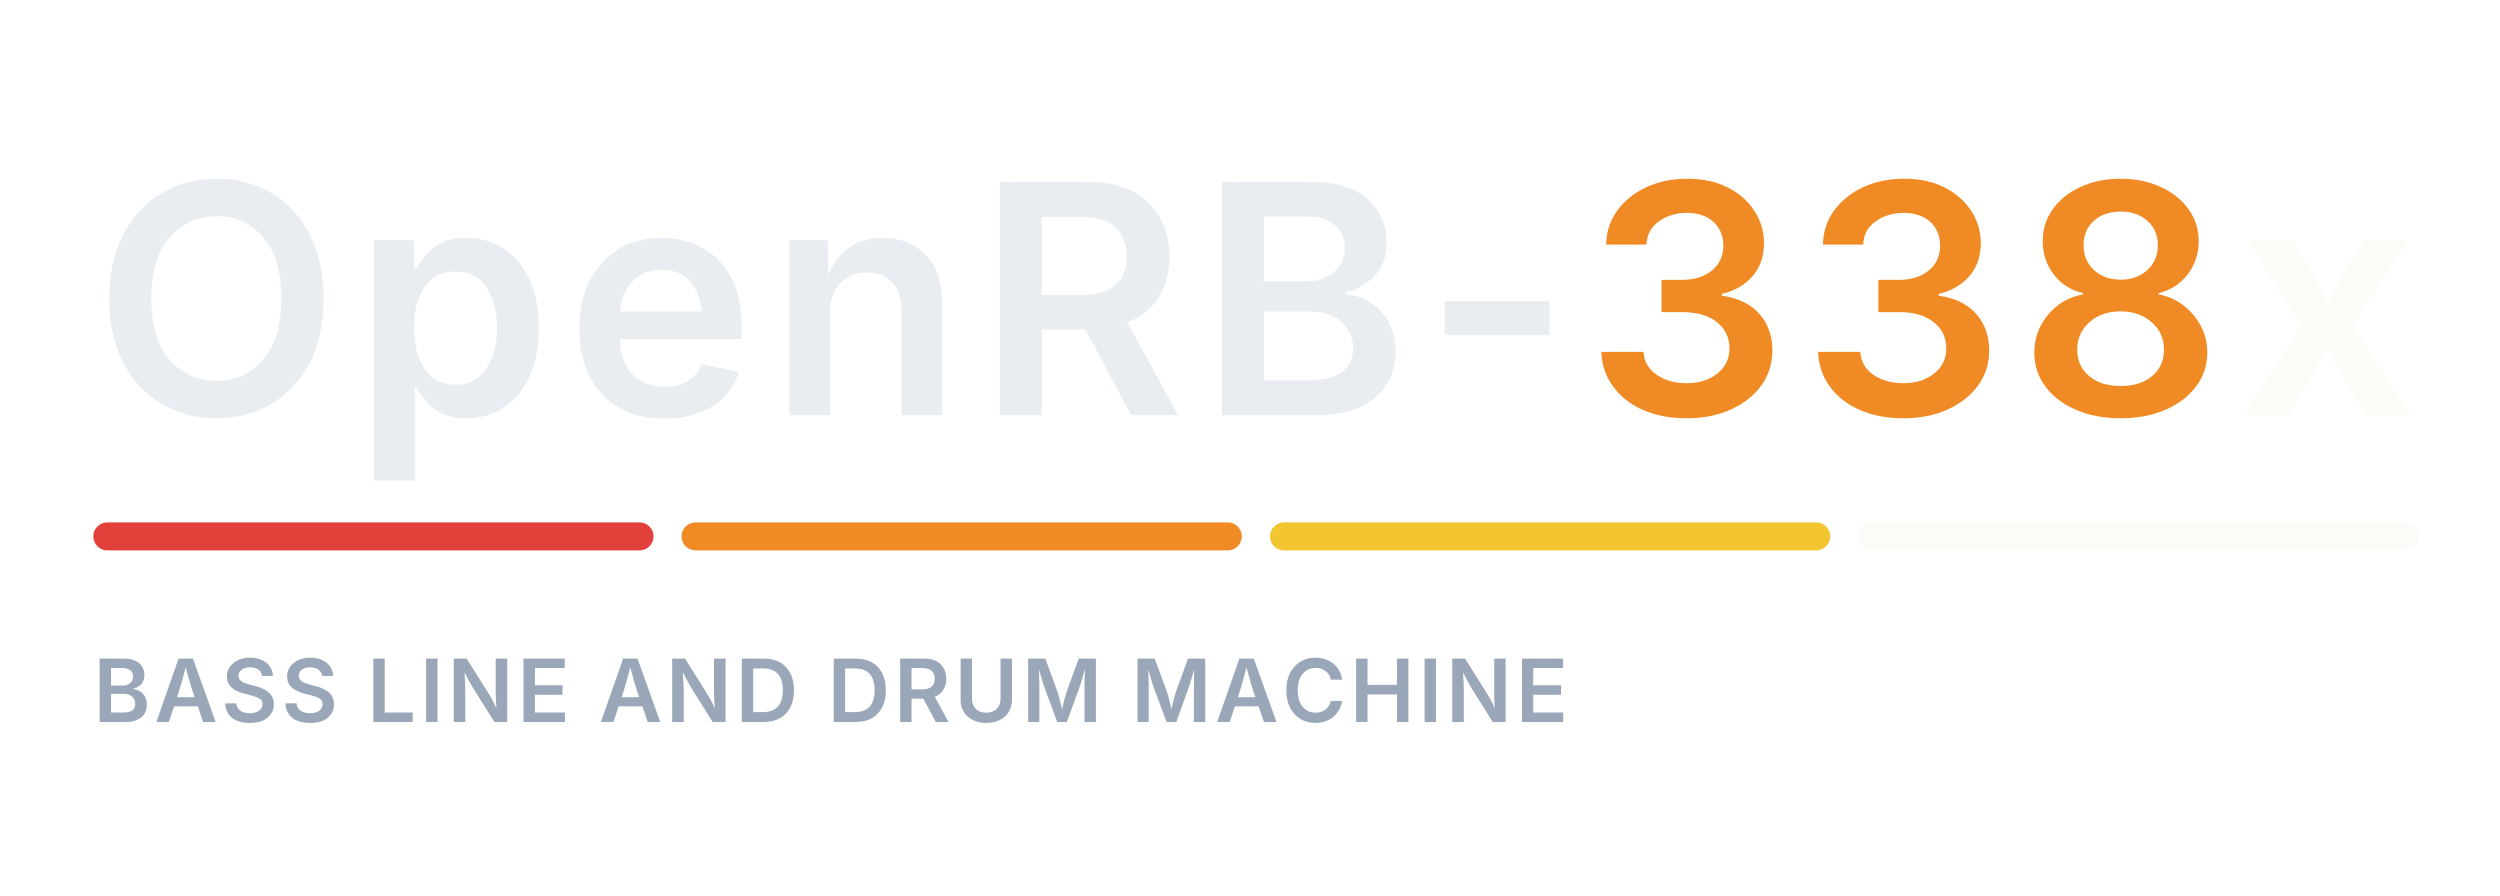
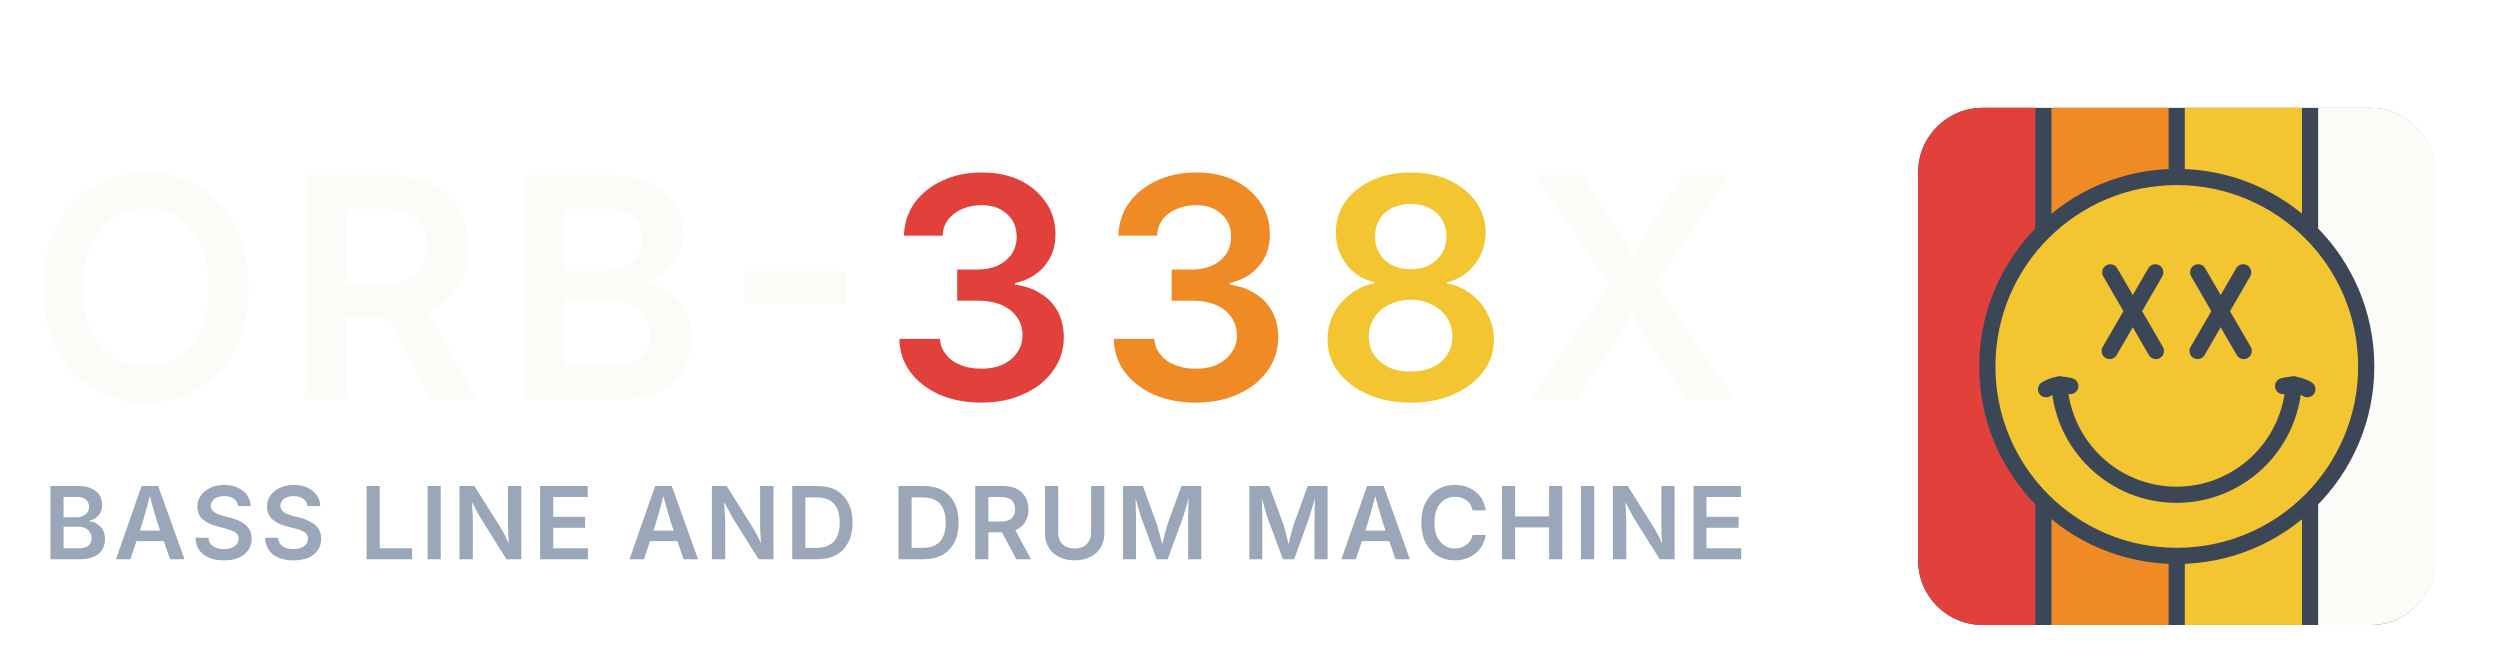
- <svg xmlns="http://www.w3.org/2000/svg" width="134" height="48" viewBox="0 0 134 48">
-   <path d="M11.61 22.42Q9.97 22.42 8.67 21.65Q7.37 20.89 6.62 19.46Q5.86 18.02 5.86 16.01Q5.86 13.99 6.62 12.55Q7.37 11.11 8.67 10.35Q9.97 9.58 11.61 9.58Q13.25 9.58 14.54 10.35Q15.84 11.11 16.59 12.55Q17.34 13.99 17.34 16.01Q17.34 18.03 16.59 19.46Q15.84 20.89 14.54 21.65Q13.25 22.42 11.61 22.42ZM11.61 20.41Q13.14 20.41 14.11 19.28Q15.08 18.15 15.08 16.01Q15.08 13.86 14.11 12.72Q13.14 11.59 11.61 11.59Q10.08 11.59 9.09 12.72Q8.11 13.86 8.11 16.01Q8.11 18.14 9.09 19.28Q10.08 20.41 11.61 20.41ZM20.05 25.76L20.05 12.87L22.18 12.87L22.18 14.42L22.32 14.42Q22.48 14.1 22.79 13.71Q23.1 13.32 23.64 13.03Q24.18 12.75 25.01 12.75Q26.09 12.75 26.97 13.31Q27.84 13.86 28.36 14.94Q28.88 16.02 28.88 17.58Q28.88 19.12 28.37 20.2Q27.86 21.29 26.99 21.85Q26.12 22.42 25 22.42Q24.19 22.42 23.66 22.15Q23.13 21.87 22.81 21.49Q22.49 21.1 22.32 20.77L22.23 20.77L22.23 25.76L20.05 25.76ZM24.41 20.62Q25.5 20.62 26.07 19.75Q26.64 18.89 26.64 17.57Q26.64 16.26 26.08 15.4Q25.52 14.55 24.41 14.55Q23.33 14.55 22.76 15.38Q22.19 16.2 22.19 17.57Q22.19 18.94 22.77 19.78Q23.35 20.62 24.41 20.62ZM35.6 22.44Q34.18 22.44 33.17 21.85Q32.15 21.25 31.6 20.17Q31.05 19.09 31.05 17.62Q31.05 16.18 31.59 15.08Q32.13 13.99 33.12 13.37Q34.12 12.75 35.46 12.75Q36.6 12.75 37.58 13.25Q38.56 13.75 39.15 14.8Q39.75 15.84 39.75 17.48L39.75 18.17L33.22 18.17Q33.26 19.42 33.92 20.08Q34.58 20.73 35.63 20.73Q36.35 20.73 36.87 20.42Q37.38 20.11 37.6 19.52L39.6 19.93Q39.27 21.06 38.22 21.75Q37.16 22.44 35.6 22.44ZM33.23 16.69L37.62 16.69Q37.52 15.68 36.98 15.07Q36.44 14.46 35.47 14.46Q34.47 14.46 33.89 15.11Q33.3 15.75 33.23 16.69ZM44.49 16.76L44.49 22.25L42.31 22.25L42.31 12.87L44.37 12.87L44.39 14.74Q45.23 12.75 47.3 12.75Q48.75 12.75 49.62 13.68Q50.5 14.6 50.5 16.29L50.5 22.25L48.32 22.25L48.32 16.62Q48.32 15.68 47.83 15.14Q47.35 14.61 46.49 14.61Q45.62 14.61 45.05 15.17Q44.49 15.73 44.49 16.76ZM53.6 22.25L53.6 9.75L58.28 9.75Q60.43 9.75 61.56 10.86Q62.68 11.96 62.68 13.75Q62.68 15.02 62.11 15.93Q61.54 16.85 60.43 17.28L63.14 22.25L60.63 22.25L58.18 17.66L55.84 17.66L55.84 22.25L53.6 22.25ZM55.84 15.81L57.95 15.81Q59.22 15.81 59.8 15.27Q60.39 14.74 60.39 13.75Q60.39 12.74 59.8 12.19Q59.22 11.63 57.93 11.63L55.84 11.63L55.84 15.81ZM65.5 22.25L65.5 9.75L70.28 9.75Q71.63 9.75 72.53 10.17Q73.42 10.6 73.87 11.33Q74.32 12.07 74.32 13Q74.32 14.14 73.68 14.79Q73.05 15.45 72.14 15.66L72.14 15.78Q72.8 15.82 73.41 16.18Q74.02 16.55 74.41 17.22Q74.8 17.9 74.8 18.84Q74.8 19.82 74.33 20.59Q73.86 21.36 72.92 21.81Q71.98 22.25 70.54 22.25L65.5 22.25ZM67.74 20.38L70.19 20.38Q71.43 20.38 71.98 19.9Q72.53 19.42 72.53 18.68Q72.53 17.84 71.92 17.27Q71.31 16.7 70.27 16.7L67.74 16.7L67.74 20.38ZM67.74 15.08L70 15.08Q70.89 15.08 71.48 14.59Q72.08 14.11 72.08 13.28Q72.08 12.55 71.57 12.08Q71.05 11.61 70.05 11.61L67.74 11.61L67.74 15.08ZM83.06 16.14L83.06 17.95L77.44 17.95L77.44 16.14L83.06 16.14Z" fill="#e9edf2" />
-   <path d="M90.4 22.42Q89.08 22.42 88.06 21.97Q87.04 21.52 86.46 20.71Q85.87 19.91 85.83 18.86L88.09 18.86Q88.14 19.63 88.8 20.09Q89.45 20.54 90.4 20.54Q91.4 20.54 92.05 20.02Q92.7 19.5 92.7 18.67Q92.7 17.81 92.03 17.27Q91.36 16.73 90.17 16.73L89.06 16.73L89.06 15L90.17 15Q91.14 15 91.76 14.5Q92.37 13.99 92.37 13.17Q92.37 12.38 91.84 11.89Q91.3 11.41 90.42 11.41Q89.56 11.41 88.92 11.86Q88.28 12.32 88.25 13.11L86.09 13.11Q86.11 12.07 86.69 11.28Q87.28 10.48 88.25 10.03Q89.23 9.58 90.44 9.58Q91.69 9.58 92.61 10.05Q93.54 10.52 94.04 11.31Q94.55 12.09 94.55 13.04Q94.55 14.1 93.93 14.81Q93.31 15.52 92.29 15.75L92.29 15.85Q93.6 16.03 94.3 16.82Q95 17.61 95 18.79Q95 19.83 94.41 20.66Q93.81 21.48 92.77 21.95Q91.73 22.42 90.4 22.42ZM102.02 22.42Q100.7 22.42 99.68 21.97Q98.66 21.52 98.07 20.71Q97.49 19.91 97.45 18.86L99.71 18.86Q99.76 19.63 100.41 20.09Q101.07 20.54 102.02 20.54Q103.02 20.54 103.67 20.02Q104.32 19.5 104.32 18.67Q104.32 17.81 103.65 17.27Q102.98 16.73 101.79 16.73L100.68 16.73L100.68 15L101.79 15Q102.76 15 103.38 14.5Q103.99 13.99 103.99 13.17Q103.99 12.38 103.46 11.89Q102.92 11.41 102.04 11.41Q101.18 11.41 100.54 11.86Q99.89 12.32 99.87 13.11L97.71 13.11Q97.73 12.07 98.31 11.28Q98.9 10.48 99.87 10.03Q100.85 9.58 102.06 9.58Q103.31 9.58 104.23 10.05Q105.15 10.52 105.66 11.31Q106.17 12.09 106.17 13.04Q106.17 14.1 105.55 14.81Q104.93 15.52 103.91 15.75L103.91 15.85Q105.22 16.03 105.92 16.82Q106.62 17.61 106.62 18.79Q106.62 19.83 106.03 20.66Q105.43 21.48 104.39 21.95Q103.35 22.42 102.02 22.42ZM113.67 22.42Q112.31 22.42 111.26 21.96Q110.22 21.51 109.63 20.71Q109.04 19.92 109.04 18.9Q109.04 18.12 109.38 17.46Q109.73 16.8 110.32 16.35Q110.91 15.91 111.65 15.78L111.65 15.71Q110.68 15.49 110.09 14.72Q109.49 13.94 109.49 12.93Q109.49 11.96 110.03 11.21Q110.57 10.45 111.52 10.02Q112.46 9.58 113.67 9.58Q114.87 9.58 115.81 10.02Q116.76 10.45 117.3 11.21Q117.85 11.96 117.85 12.93Q117.85 13.94 117.25 14.72Q116.65 15.49 115.7 15.71L115.7 15.78Q116.42 15.91 117.01 16.35Q117.6 16.8 117.96 17.46Q118.31 18.12 118.31 18.9Q118.31 19.92 117.71 20.71Q117.12 21.51 116.07 21.96Q115.02 22.42 113.67 22.42ZM113.67 20.69Q114.73 20.69 115.36 20.15Q115.99 19.62 115.99 18.74Q115.99 17.85 115.33 17.27Q114.67 16.69 113.67 16.69Q112.65 16.69 111.99 17.27Q111.34 17.85 111.34 18.74Q111.34 19.62 111.97 20.15Q112.6 20.69 113.67 20.69ZM113.67 14.99Q114.53 14.99 115.09 14.48Q115.66 13.97 115.66 13.15Q115.66 12.33 115.1 11.84Q114.55 11.34 113.67 11.34Q112.78 11.34 112.23 11.84Q111.68 12.33 111.68 13.15Q111.68 13.96 112.24 14.48Q112.8 14.99 113.67 14.99Z" fill="#f08a24" />
-   <rect x="5" y="28" width="30.03" height="1.5" rx="0.75" fill="#e2413b" />
-   <rect x="36.53" y="28" width="30.03" height="1.5" rx="0.75" fill="#f08a24" />
-   <rect x="68.07" y="28" width="30.03" height="1.5" rx="0.75" fill="#f2c531" />
-   <rect x="99.6" y="28" width="30.03" height="1.5" rx="0.75" fill="#fbfbf8" />
-   <path d="M120.28 22.25L123.38 17.43L120.46 12.87L122.86 12.87L123.82 14.46Q124.1 14.94 124.33 15.4Q124.56 15.86 124.78 16.29Q124.99 15.86 125.22 15.4Q125.45 14.93 125.73 14.46L126.72 12.87L129.07 12.87L126.1 17.48L129.21 22.25L126.83 22.25L125.67 20.37Q125.4 19.91 125.17 19.46Q124.93 19.01 124.72 18.58Q124.51 19.01 124.29 19.46Q124.07 19.91 123.79 20.37L122.64 22.25L120.28 22.25Z" fill="#fbfbf8" />
-   <path d="M5.34 38.7L5.34 35.3L6.64 35.3Q7.01 35.3 7.25 35.42Q7.5 35.53 7.62 35.73Q7.74 35.93 7.74 36.18Q7.74 36.49 7.57 36.67Q7.4 36.85 7.15 36.91L7.15 36.94Q7.33 36.95 7.49 37.05Q7.66 37.15 7.77 37.33Q7.87 37.52 7.87 37.77Q7.87 38.04 7.75 38.25Q7.62 38.46 7.36 38.58Q7.1 38.7 6.71 38.7L5.34 38.7ZM5.95 38.19L6.62 38.19Q6.96 38.19 7.11 38.06Q7.25 37.93 7.25 37.73Q7.25 37.5 7.09 37.34Q6.92 37.19 6.64 37.19L5.95 37.19L5.95 38.19ZM5.95 36.75L6.57 36.75Q6.81 36.75 6.97 36.62Q7.13 36.49 7.13 36.26Q7.13 36.06 6.99 35.93Q6.85 35.81 6.58 35.81L5.95 35.81L5.95 36.75ZM8.38 38.7L9.57 35.3L10.34 35.3L11.56 38.7L10.89 38.7L10.6 37.86L9.33 37.86L9.05 38.7L8.38 38.7ZM9.49 37.37L10.43 37.37L10.28 36.93Q10.21 36.7 10.13 36.41Q10.05 36.13 9.95 35.77Q9.86 36.13 9.78 36.42Q9.7 36.71 9.63 36.93L9.49 37.37ZM13.39 38.75Q12.8 38.75 12.44 38.48Q12.09 38.2 12.07 37.7L12.67 37.7Q12.69 37.97 12.89 38.1Q13.1 38.23 13.39 38.23Q13.69 38.23 13.88 38.1Q14.07 37.96 14.07 37.74Q14.07 37.54 13.9 37.44Q13.73 37.34 13.45 37.27L13.07 37.17Q12.64 37.06 12.4 36.84Q12.16 36.62 12.16 36.26Q12.16 35.95 12.33 35.73Q12.49 35.51 12.77 35.38Q13.05 35.25 13.41 35.25Q13.77 35.25 14.04 35.38Q14.31 35.51 14.47 35.73Q14.62 35.95 14.63 36.23L14.04 36.23Q14.02 36.01 13.85 35.89Q13.67 35.77 13.4 35.77Q13.11 35.77 12.95 35.9Q12.78 36.03 12.78 36.22Q12.78 36.36 12.87 36.45Q12.96 36.54 13.09 36.6Q13.22 36.65 13.36 36.69L13.68 36.77Q13.93 36.83 14.16 36.95Q14.39 37.06 14.53 37.26Q14.68 37.45 14.68 37.75Q14.68 38.05 14.52 38.27Q14.37 38.5 14.08 38.63Q13.8 38.75 13.39 38.75ZM16.62 38.75Q16.02 38.75 15.67 38.48Q15.32 38.2 15.3 37.7L15.9 37.7Q15.92 37.97 16.12 38.1Q16.32 38.23 16.61 38.23Q16.91 38.23 17.1 38.1Q17.29 37.96 17.29 37.74Q17.29 37.54 17.13 37.44Q16.96 37.34 16.68 37.27L16.29 37.17Q15.87 37.06 15.63 36.84Q15.39 36.62 15.39 36.26Q15.39 35.95 15.55 35.73Q15.72 35.51 16 35.38Q16.28 35.25 16.63 35.25Q17 35.25 17.27 35.38Q17.54 35.51 17.7 35.73Q17.85 35.95 17.86 36.23L17.27 36.23Q17.24 36.01 17.07 35.89Q16.9 35.77 16.62 35.77Q16.34 35.77 16.17 35.9Q16.01 36.03 16.01 36.22Q16.01 36.36 16.1 36.45Q16.18 36.54 16.32 36.6Q16.45 36.65 16.59 36.69L16.9 36.77Q17.16 36.83 17.38 36.95Q17.61 37.06 17.76 37.26Q17.9 37.45 17.9 37.75Q17.9 38.05 17.75 38.27Q17.6 38.5 17.31 38.63Q17.02 38.75 16.62 38.75ZM20.01 38.7L20.01 35.3L20.62 35.3L20.62 38.19L22.12 38.19L22.12 38.7L20.01 38.7ZM23.45 35.3L23.45 38.7L22.84 38.7L22.84 35.3L23.45 35.3ZM24.32 38.7L24.32 35.3L25.01 35.3L26.19 37.17Q26.28 37.32 26.39 37.51Q26.49 37.71 26.61 37.97Q26.59 37.72 26.58 37.48Q26.57 37.24 26.57 37.08L26.57 35.3L27.19 35.3L27.19 38.7L26.5 38.7L25.44 37.01Q25.35 36.87 25.27 36.73Q25.19 36.59 25.1 36.43Q25.02 36.27 24.9 36.04Q24.92 36.36 24.93 36.61Q24.94 36.87 24.94 37.01L24.94 38.7L24.32 38.7ZM28.06 38.7L28.06 35.3L30.27 35.3L30.27 35.81L28.67 35.81L28.67 36.73L30.15 36.73L30.15 37.24L28.67 37.24L28.67 38.19L30.28 38.19L30.28 38.7L28.06 38.7ZM32.21 38.7L33.4 35.3L34.17 35.3L35.39 38.7L34.72 38.7L34.43 37.86L33.16 37.86L32.88 38.7L32.21 38.7ZM33.32 37.37L34.26 37.37L34.11 36.93Q34.04 36.7 33.96 36.41Q33.88 36.13 33.78 35.77Q33.69 36.13 33.61 36.42Q33.53 36.71 33.46 36.93L33.32 37.37ZM36.03 38.7L36.03 35.3L36.72 35.3L37.89 37.17Q37.98 37.32 38.09 37.51Q38.2 37.71 38.31 37.97Q38.29 37.72 38.28 37.48Q38.27 37.24 38.27 37.08L38.27 35.3L38.89 35.3L38.89 38.7L38.2 38.7L37.14 37.01Q37.05 36.87 36.97 36.73Q36.89 36.59 36.81 36.43Q36.72 36.27 36.6 36.04Q36.62 36.36 36.63 36.61Q36.65 36.87 36.65 37.01L36.65 38.7L36.03 38.7ZM40.91 38.7L39.76 38.7L39.76 35.3L40.94 35.3Q41.44 35.3 41.81 35.5Q42.17 35.71 42.36 36.09Q42.56 36.47 42.56 37Q42.56 37.53 42.36 37.91Q42.17 38.29 41.8 38.5Q41.43 38.7 40.91 38.7ZM40.37 38.17L40.88 38.17Q41.96 38.17 41.96 37Q41.96 35.83 40.9 35.83L40.37 35.83L40.37 38.17ZM45.84 38.7L44.69 38.7L44.69 35.3L45.86 35.3Q46.37 35.3 46.73 35.5Q47.1 35.71 47.29 36.09Q47.48 36.47 47.48 37Q47.48 37.53 47.29 37.91Q47.09 38.29 46.73 38.5Q46.36 38.7 45.84 38.7ZM45.3 38.17L45.81 38.17Q46.88 38.17 46.88 37Q46.88 35.83 45.82 35.83L45.3 35.83L45.3 38.17ZM48.25 38.7L48.25 35.3L49.52 35.3Q50.11 35.3 50.41 35.6Q50.72 35.9 50.72 36.39Q50.72 36.73 50.56 36.98Q50.41 37.23 50.11 37.35L50.84 38.7L50.16 38.7L49.49 37.45L48.86 37.45L48.86 38.7L48.25 38.7ZM48.86 36.95L49.43 36.95Q49.78 36.95 49.94 36.8Q50.1 36.66 50.1 36.39Q50.1 36.11 49.94 35.96Q49.78 35.81 49.43 35.81L48.86 35.81L48.86 36.95ZM52.86 38.75Q52.45 38.75 52.14 38.59Q51.83 38.44 51.66 38.16Q51.49 37.88 51.49 37.52L51.49 35.3L52.1 35.3L52.1 37.47Q52.1 37.79 52.3 38Q52.51 38.2 52.86 38.2Q53.22 38.2 53.42 38Q53.63 37.79 53.63 37.47L53.63 35.3L54.24 35.3L54.24 37.52Q54.24 37.88 54.07 38.16Q53.9 38.44 53.59 38.59Q53.28 38.75 52.86 38.75ZM55.11 38.7L55.11 35.3L56.03 35.3L56.67 37.05Q56.71 37.16 56.75 37.32Q56.8 37.48 56.84 37.66Q56.89 37.84 56.93 38.01Q56.97 37.85 57.01 37.66Q57.06 37.48 57.1 37.32Q57.15 37.16 57.18 37.05L57.82 35.3L58.74 35.3L58.74 38.7L58.13 38.7L58.13 36.98Q58.13 36.86 58.13 36.67Q58.14 36.48 58.14 36.27Q58.15 36.06 58.15 35.85Q58.09 36.07 58.03 36.29Q57.97 36.5 57.91 36.69Q57.85 36.87 57.81 36.98L57.18 38.7L56.67 38.7L56.03 36.98Q55.99 36.87 55.93 36.7Q55.88 36.52 55.81 36.3Q55.75 36.09 55.69 35.87Q55.69 36.06 55.7 36.27Q55.7 36.48 55.71 36.67Q55.71 36.85 55.71 36.98L55.71 38.7L55.11 38.7ZM60.97 38.7L60.97 35.3L61.89 35.3L62.54 37.05Q62.57 37.16 62.62 37.32Q62.66 37.48 62.71 37.66Q62.75 37.84 62.79 38.01Q62.83 37.85 62.87 37.66Q62.92 37.48 62.96 37.32Q63.01 37.16 63.04 37.05L63.68 35.3L64.6 35.3L64.6 38.7L63.99 38.7L63.99 36.98Q63.99 36.86 64 36.67Q64 36.48 64 36.27Q64.01 36.06 64.01 35.85Q63.96 36.07 63.89 36.29Q63.83 36.5 63.77 36.69Q63.71 36.87 63.67 36.98L63.05 38.7L62.53 38.7L61.89 36.98Q61.85 36.87 61.79 36.7Q61.74 36.52 61.67 36.3Q61.61 36.09 61.55 35.87Q61.55 36.06 61.56 36.27Q61.56 36.48 61.57 36.67Q61.57 36.85 61.57 36.98L61.57 38.7L60.97 38.7ZM65.24 38.7L66.43 35.3L67.2 35.3L68.42 38.7L67.75 38.7L67.46 37.86L66.19 37.86L65.91 38.7L65.24 38.7ZM66.35 37.37L67.29 37.37L67.14 36.93Q67.07 36.7 66.99 36.41Q66.91 36.13 66.81 35.77Q66.72 36.13 66.64 36.42Q66.56 36.71 66.49 36.93L66.35 37.37ZM70.51 38.75Q70.06 38.75 69.71 38.54Q69.36 38.33 69.15 37.94Q68.95 37.55 68.95 37Q68.95 36.45 69.15 36.06Q69.36 35.67 69.71 35.46Q70.06 35.25 70.51 35.25Q70.88 35.25 71.18 35.39Q71.49 35.53 71.69 35.8Q71.88 36.06 71.94 36.43L71.33 36.43Q71.27 36.13 71.05 35.97Q70.82 35.8 70.52 35.8Q70.1 35.8 69.83 36.11Q69.56 36.42 69.56 37Q69.56 37.59 69.83 37.89Q70.1 38.2 70.51 38.2Q70.82 38.2 71.04 38.03Q71.27 37.87 71.33 37.57L71.94 37.57Q71.89 37.89 71.71 38.16Q71.52 38.43 71.21 38.59Q70.91 38.75 70.51 38.75ZM72.69 38.7L72.69 35.3L73.3 35.3L73.3 36.71L74.88 36.71L74.88 35.3L75.49 35.3L75.49 38.7L74.88 38.7L74.88 37.22L73.3 37.22L73.3 38.7L72.69 38.7ZM76.97 35.3L76.97 38.7L76.36 38.7L76.36 35.3L76.97 35.3ZM77.84 38.7L77.84 35.3L78.53 35.3L79.7 37.17Q79.8 37.32 79.9 37.51Q80.01 37.71 80.12 37.97Q80.1 37.72 80.09 37.48Q80.09 37.24 80.09 37.08L80.09 35.3L80.7 35.3L80.7 38.7L80.01 38.7L78.95 37.01Q78.86 36.87 78.78 36.73Q78.7 36.59 78.62 36.43Q78.53 36.27 78.42 36.04Q78.43 36.36 78.45 36.61Q78.46 36.87 78.46 37.01L78.46 38.7L77.84 38.7ZM81.58 38.7L81.58 35.3L83.78 35.3L83.78 35.81L82.18 35.81L82.18 36.73L83.67 36.73L83.67 37.24L82.18 37.24L82.18 38.19L83.79 38.19L83.79 38.7L81.58 38.7Z" fill="#9aa7b8" />
+ <svg xmlns="http://www.w3.org/2000/svg" width="116" height="31" viewBox="0 0 116 31">
+   <g transform="translate(-466 -8)">
+     <path d="M0.385 0.01C0.321 0.01 0.264 -0.005 0.214 -0.035C0.163 -0.064 0.123 -0.107 0.094 -0.163C0.065 -0.218 0.05 -0.285 0.05 -0.363C0.05 -0.442 0.065 -0.509 0.094 -0.565C0.123 -0.621 0.163 -0.663 0.214 -0.693C0.264 -0.722 0.321 -0.737 0.385 -0.737C0.448 -0.737 0.505 -0.722 0.555 -0.693C0.606 -0.663 0.645 -0.621 0.674 -0.565C0.704 -0.509 0.718 -0.442 0.718 -0.363C0.718 -0.285 0.704 -0.218 0.674 -0.162C0.645 -0.107 0.606 -0.064 0.555 -0.035C0.505 -0.005 0.448 0.01 0.385 0.01ZM0.385 -0.107C0.424 -0.107 0.459 -0.117 0.49 -0.137C0.52 -0.156 0.544 -0.185 0.561 -0.223C0.578 -0.261 0.587 -0.308 0.587 -0.363C0.587 -0.419 0.578 -0.466 0.561 -0.504C0.544 -0.542 0.52 -0.571 0.49 -0.591C0.459 -0.611 0.424 -0.62 0.385 -0.62C0.345 -0.62 0.31 -0.611 0.279 -0.591C0.249 -0.571 0.225 -0.542 0.207 -0.504C0.19 -0.466 0.181 -0.419 0.181 -0.363C0.181 -0.308 0.19 -0.261 0.207 -0.223C0.225 -0.185 0.249 -0.156 0.279 -0.137C0.31 -0.117 0.345 -0.107 0.385 -0.107Z" transform="matrix(14.2928 0 0 14.2928 467.2795 26.5381)" fill="#fbfbf8" />
+     <path d="M0.073 0L0.073 -0.728L0.345 -0.728C0.401 -0.728 0.448 -0.718 0.486 -0.698C0.524 -0.679 0.553 -0.652 0.572 -0.617C0.592 -0.582 0.601 -0.541 0.601 -0.495C0.601 -0.448 0.592 -0.408 0.572 -0.374C0.552 -0.34 0.523 -0.313 0.485 -0.295C0.447 -0.276 0.399 -0.267 0.343 -0.267L0.149 -0.267L0.149 -0.375L0.326 -0.375C0.359 -0.375 0.386 -0.38 0.407 -0.389C0.428 -0.398 0.443 -0.412 0.453 -0.43C0.463 -0.448 0.468 -0.469 0.468 -0.495C0.468 -0.521 0.463 -0.543 0.453 -0.561C0.443 -0.58 0.428 -0.594 0.407 -0.604C0.386 -0.613 0.359 -0.618 0.325 -0.618L0.204 -0.618L0.204 0L0.073 0ZM0.482 0L0.306 -0.33L0.448 -0.33L0.628 0L0.482 0Z" transform="matrix(14.2928 0 0 14.2928 479.1212 26.5381)" fill="#fbfbf8" />
+     <path d="M0.073 0L0.073 -0.728L0.352 -0.728C0.404 -0.728 0.448 -0.719 0.482 -0.703C0.517 -0.686 0.543 -0.664 0.56 -0.635C0.578 -0.607 0.586 -0.575 0.586 -0.539C0.586 -0.509 0.581 -0.484 0.569 -0.463C0.558 -0.442 0.543 -0.425 0.524 -0.412C0.505 -0.399 0.483 -0.389 0.459 -0.384L0.459 -0.376C0.485 -0.375 0.51 -0.367 0.534 -0.353C0.557 -0.339 0.577 -0.318 0.592 -0.292C0.607 -0.266 0.615 -0.235 0.615 -0.198C0.615 -0.161 0.605 -0.127 0.587 -0.097C0.569 -0.067 0.542 -0.043 0.505 -0.026C0.469 -0.009 0.422 0 0.367 0L0.073 0ZM0.204 -0.109L0.346 -0.109C0.394 -0.109 0.429 -0.118 0.45 -0.137C0.472 -0.155 0.482 -0.179 0.482 -0.208C0.482 -0.23 0.477 -0.249 0.466 -0.267C0.456 -0.284 0.44 -0.298 0.421 -0.308C0.401 -0.318 0.378 -0.323 0.35 -0.323L0.204 -0.323L0.204 -0.109ZM0.204 -0.417L0.335 -0.417C0.358 -0.417 0.379 -0.422 0.397 -0.43C0.415 -0.439 0.43 -0.451 0.44 -0.466C0.451 -0.482 0.456 -0.501 0.456 -0.522C0.456 -0.55 0.446 -0.573 0.426 -0.592C0.407 -0.61 0.377 -0.619 0.338 -0.619L0.204 -0.619L0.204 -0.417Z" transform="matrix(14.2928 0 0 14.2928 489.3026 26.5381)" fill="#fbfbf8" />
+     <path d="M0.069 -0.416L0.396 -0.416L0.396 -0.311L0.069 -0.311Z" transform="matrix(14.2928 0 0 14.2928 499.5822 26.5381)" fill="#fbfbf8" />
+     <path d="M0.318 0.01C0.267 0.01 0.222 0.001 0.182 -0.016C0.143 -0.034 0.111 -0.058 0.088 -0.089C0.065 -0.12 0.053 -0.156 0.052 -0.197L0.184 -0.197C0.185 -0.177 0.192 -0.16 0.204 -0.146C0.215 -0.131 0.231 -0.12 0.251 -0.112C0.271 -0.104 0.293 -0.1 0.318 -0.1C0.344 -0.1 0.367 -0.104 0.387 -0.113C0.407 -0.123 0.423 -0.135 0.434 -0.152C0.446 -0.168 0.452 -0.187 0.452 -0.208C0.452 -0.231 0.446 -0.25 0.434 -0.267C0.423 -0.284 0.406 -0.297 0.384 -0.307C0.362 -0.316 0.336 -0.321 0.305 -0.321L0.24 -0.321L0.24 -0.422L0.305 -0.422C0.33 -0.422 0.352 -0.426 0.372 -0.435C0.391 -0.444 0.406 -0.457 0.417 -0.472C0.427 -0.488 0.433 -0.507 0.433 -0.528C0.433 -0.549 0.428 -0.567 0.419 -0.582C0.409 -0.597 0.396 -0.609 0.379 -0.618C0.362 -0.627 0.342 -0.631 0.319 -0.631C0.297 -0.631 0.276 -0.627 0.257 -0.619C0.238 -0.611 0.223 -0.6 0.211 -0.585C0.2 -0.57 0.193 -0.553 0.193 -0.532L0.067 -0.532C0.068 -0.572 0.08 -0.608 0.102 -0.639C0.125 -0.67 0.155 -0.694 0.193 -0.711C0.231 -0.729 0.273 -0.737 0.321 -0.737C0.369 -0.737 0.411 -0.728 0.447 -0.71C0.483 -0.692 0.51 -0.667 0.53 -0.637C0.55 -0.607 0.559 -0.573 0.559 -0.536C0.559 -0.495 0.547 -0.461 0.523 -0.433C0.499 -0.405 0.468 -0.387 0.428 -0.378L0.428 -0.373C0.462 -0.368 0.491 -0.358 0.514 -0.342C0.538 -0.327 0.555 -0.307 0.568 -0.283C0.58 -0.259 0.586 -0.232 0.586 -0.202C0.586 -0.161 0.574 -0.125 0.551 -0.093C0.528 -0.061 0.497 -0.036 0.456 -0.018C0.416 0.001 0.37 0.01 0.318 0.01Z" transform="matrix(14.2928 0 0 14.2928 506.9846 26.5381)" fill="#e2413b" />
+     <path d="M0.318 0.01C0.267 0.01 0.222 0.001 0.182 -0.016C0.143 -0.034 0.111 -0.058 0.088 -0.089C0.065 -0.12 0.053 -0.156 0.052 -0.197L0.184 -0.197C0.185 -0.177 0.192 -0.16 0.204 -0.146C0.215 -0.131 0.231 -0.12 0.251 -0.112C0.271 -0.104 0.293 -0.1 0.318 -0.1C0.344 -0.1 0.367 -0.104 0.387 -0.113C0.407 -0.123 0.423 -0.135 0.434 -0.152C0.446 -0.168 0.452 -0.187 0.452 -0.208C0.452 -0.231 0.446 -0.25 0.434 -0.267C0.423 -0.284 0.406 -0.297 0.384 -0.307C0.362 -0.316 0.336 -0.321 0.305 -0.321L0.24 -0.321L0.24 -0.422L0.305 -0.422C0.33 -0.422 0.352 -0.426 0.372 -0.435C0.391 -0.444 0.406 -0.457 0.417 -0.472C0.427 -0.488 0.433 -0.507 0.433 -0.528C0.433 -0.549 0.428 -0.567 0.419 -0.582C0.409 -0.597 0.396 -0.609 0.379 -0.618C0.362 -0.627 0.342 -0.631 0.319 -0.631C0.297 -0.631 0.276 -0.627 0.257 -0.619C0.238 -0.611 0.223 -0.6 0.211 -0.585C0.2 -0.57 0.193 -0.553 0.193 -0.532L0.067 -0.532C0.068 -0.572 0.08 -0.608 0.102 -0.639C0.125 -0.67 0.155 -0.694 0.193 -0.711C0.231 -0.729 0.273 -0.737 0.321 -0.737C0.369 -0.737 0.411 -0.728 0.447 -0.71C0.483 -0.692 0.51 -0.667 0.53 -0.637C0.55 -0.607 0.559 -0.573 0.559 -0.536C0.559 -0.495 0.547 -0.461 0.523 -0.433C0.499 -0.405 0.468 -0.387 0.428 -0.378L0.428 -0.373C0.462 -0.368 0.491 -0.358 0.514 -0.342C0.538 -0.327 0.555 -0.307 0.568 -0.283C0.58 -0.259 0.586 -0.232 0.586 -0.202C0.586 -0.161 0.574 -0.125 0.551 -0.093C0.528 -0.061 0.497 -0.036 0.456 -0.018C0.416 0.001 0.37 0.01 0.318 0.01Z" transform="matrix(14.2928 0 0 14.2928 516.9343 26.5381)" fill="#f08a24" />
+     <path d="M0.32 0.01C0.267 0.01 0.221 0.001 0.18 -0.017C0.14 -0.035 0.108 -0.059 0.085 -0.09C0.062 -0.12 0.05 -0.155 0.05 -0.195C0.05 -0.225 0.057 -0.253 0.07 -0.279C0.084 -0.305 0.102 -0.326 0.125 -0.343C0.148 -0.361 0.174 -0.372 0.202 -0.377L0.202 -0.381C0.165 -0.389 0.134 -0.409 0.111 -0.439C0.088 -0.469 0.077 -0.503 0.077 -0.543C0.077 -0.58 0.087 -0.613 0.108 -0.643C0.129 -0.672 0.158 -0.695 0.195 -0.712C0.231 -0.729 0.273 -0.737 0.32 -0.737C0.366 -0.737 0.408 -0.729 0.445 -0.712C0.481 -0.695 0.51 -0.672 0.531 -0.643C0.552 -0.613 0.563 -0.58 0.563 -0.543C0.563 -0.503 0.551 -0.469 0.528 -0.439C0.505 -0.409 0.475 -0.389 0.438 -0.381L0.438 -0.377C0.466 -0.372 0.492 -0.361 0.515 -0.343C0.538 -0.326 0.556 -0.305 0.569 -0.279C0.583 -0.253 0.59 -0.225 0.59 -0.195C0.59 -0.155 0.578 -0.12 0.555 -0.09C0.532 -0.059 0.5 -0.035 0.459 -0.017C0.419 0.001 0.372 0.01 0.32 0.01ZM0.32 -0.091C0.347 -0.091 0.371 -0.095 0.391 -0.105C0.411 -0.114 0.427 -0.128 0.438 -0.145C0.45 -0.162 0.455 -0.182 0.455 -0.204C0.455 -0.227 0.449 -0.248 0.438 -0.266C0.426 -0.284 0.41 -0.298 0.389 -0.308C0.369 -0.318 0.346 -0.324 0.32 -0.324C0.294 -0.324 0.27 -0.318 0.25 -0.308C0.23 -0.298 0.213 -0.284 0.202 -0.266C0.19 -0.248 0.184 -0.228 0.184 -0.204C0.184 -0.182 0.19 -0.162 0.201 -0.145C0.212 -0.128 0.228 -0.115 0.248 -0.105C0.268 -0.095 0.292 -0.091 0.32 -0.091ZM0.32 -0.423C0.342 -0.423 0.362 -0.427 0.379 -0.436C0.397 -0.445 0.411 -0.458 0.421 -0.474C0.431 -0.49 0.436 -0.509 0.436 -0.53C0.436 -0.551 0.431 -0.569 0.421 -0.585C0.411 -0.601 0.398 -0.613 0.38 -0.622C0.363 -0.63 0.343 -0.635 0.32 -0.635C0.297 -0.635 0.277 -0.63 0.259 -0.622C0.242 -0.613 0.228 -0.601 0.218 -0.585C0.209 -0.569 0.204 -0.551 0.204 -0.53C0.204 -0.509 0.209 -0.49 0.219 -0.474C0.228 -0.458 0.242 -0.445 0.26 -0.436C0.277 -0.427 0.297 -0.423 0.32 -0.423Z" transform="matrix(14.2928 0 0 14.2928 526.884 26.5381)" fill="#f2c531" />
+     <path d="M0.026 0L0.321 -0.42L0.321 -0.322L0.047 -0.728L0.198 -0.728L0.286 -0.595C0.301 -0.572 0.314 -0.552 0.323 -0.534C0.333 -0.516 0.342 -0.499 0.35 -0.483C0.358 -0.467 0.367 -0.449 0.377 -0.43L0.345 -0.43C0.355 -0.449 0.365 -0.467 0.373 -0.483C0.381 -0.499 0.39 -0.516 0.4 -0.534C0.41 -0.552 0.422 -0.572 0.438 -0.595L0.527 -0.728L0.675 -0.728L0.404 -0.329L0.404 -0.423L0.694 0L0.54 0L0.43 -0.163C0.417 -0.184 0.406 -0.201 0.397 -0.215C0.388 -0.23 0.381 -0.244 0.373 -0.257C0.366 -0.27 0.358 -0.286 0.349 -0.303L0.371 -0.303C0.362 -0.286 0.354 -0.271 0.347 -0.258C0.339 -0.244 0.331 -0.23 0.323 -0.216C0.314 -0.201 0.302 -0.184 0.288 -0.163L0.176 0L0.026 0Z" transform="matrix(14.2928 0 0 14.2928 536.5856 26.5381)" fill="#fbfbf8" />
+     <path d="M5.34 38.7L5.34 35.3L6.64 35.3C6.887 35.3 7.09 35.34 7.25 35.42C7.417 35.493 7.54 35.597 7.62 35.73C7.7 35.863 7.74 36.013 7.74 36.18C7.74 36.387 7.683 36.55 7.57 36.67C7.457 36.79 7.317 36.87 7.15 36.91L7.15 36.94C7.27 36.947 7.383 36.983 7.49 37.05C7.603 37.117 7.697 37.21 7.77 37.33C7.837 37.457 7.87 37.603 7.87 37.77C7.87 37.95 7.83 38.11 7.75 38.25C7.663 38.39 7.533 38.5 7.36 38.58C7.187 38.66 6.97 38.7 6.71 38.7L5.34 38.7ZM5.95 38.19L6.62 38.19C6.847 38.19 7.01 38.147 7.11 38.06C7.203 37.973 7.25 37.863 7.25 37.73C7.25 37.577 7.197 37.447 7.09 37.34C6.977 37.24 6.827 37.19 6.64 37.19L5.95 37.19L5.95 38.19ZM5.95 36.75L6.57 36.75C6.73 36.75 6.863 36.707 6.97 36.62C7.077 36.533 7.13 36.413 7.13 36.26C7.13 36.127 7.083 36.017 6.99 35.93C6.897 35.85 6.76 35.81 6.58 35.81L5.95 35.81L5.95 36.75ZM8.38 38.7L9.57 35.3L10.34 35.3L11.56 38.7L10.89 38.7L10.6 37.86L9.33 37.86L9.05 38.7L8.38 38.7ZM9.49 37.37L10.43 37.37L10.28 36.93C10.233 36.777 10.183 36.603 10.13 36.41C10.077 36.223 10.017 36.01 9.95 35.77C9.89 36.01 9.833 36.227 9.78 36.42C9.727 36.613 9.677 36.783 9.63 36.93L9.49 37.37ZM13.39 38.75C12.997 38.75 12.68 38.66 12.44 38.48C12.207 38.293 12.083 38.033 12.07 37.7L12.67 37.7C12.683 37.88 12.757 38.013 12.89 38.1C13.03 38.187 13.197 38.23 13.39 38.23C13.59 38.23 13.753 38.187 13.88 38.1C14.007 38.007 14.07 37.887 14.07 37.74C14.07 37.607 14.013 37.507 13.9 37.44C13.787 37.373 13.637 37.317 13.45 37.27L13.07 37.17C12.783 37.097 12.56 36.987 12.4 36.84C12.24 36.693 12.16 36.5 12.16 36.26C12.16 36.053 12.217 35.877 12.33 35.73C12.437 35.583 12.583 35.467 12.77 35.38C12.957 35.293 13.17 35.25 13.41 35.25C13.65 35.25 13.86 35.293 14.04 35.38C14.22 35.467 14.363 35.583 14.47 35.73C14.57 35.877 14.623 36.043 14.63 36.23L14.04 36.23C14.027 36.083 13.963 35.97 13.85 35.89C13.73 35.81 13.58 35.77 13.4 35.77C13.207 35.77 13.057 35.813 12.95 35.9C12.837 35.987 12.78 36.093 12.78 36.22C12.78 36.313 12.81 36.39 12.87 36.45C12.93 36.51 13.003 36.56 13.09 36.6C13.177 36.633 13.267 36.663 13.36 36.69L13.68 36.77C13.847 36.81 14.007 36.87 14.16 36.95C14.313 37.023 14.437 37.127 14.53 37.26C14.63 37.387 14.68 37.55 14.68 37.75C14.68 37.95 14.627 38.123 14.52 38.27C14.42 38.423 14.273 38.543 14.08 38.63C13.893 38.71 13.663 38.75 13.39 38.75ZM16.62 38.75C16.22 38.75 15.903 38.66 15.67 38.48C15.437 38.293 15.313 38.033 15.3 37.7L15.9 37.7C15.913 37.88 15.987 38.013 16.12 38.1C16.253 38.187 16.417 38.23 16.61 38.23C16.81 38.23 16.973 38.187 17.1 38.1C17.227 38.007 17.29 37.887 17.29 37.74C17.29 37.607 17.237 37.507 17.13 37.44C17.017 37.373 16.867 37.317 16.68 37.27L16.29 37.17C16.01 37.097 15.79 36.987 15.63 36.84C15.47 36.693 15.39 36.5 15.39 36.26C15.39 36.053 15.443 35.877 15.55 35.73C15.663 35.583 15.813 35.467 16 35.38C16.187 35.293 16.397 35.25 16.63 35.25C16.877 35.25 17.09 35.293 17.27 35.38C17.45 35.467 17.593 35.583 17.7 35.73C17.8 35.877 17.853 36.043 17.86 36.23L17.27 36.23C17.25 36.083 17.183 35.97 17.07 35.89C16.957 35.81 16.807 35.77 16.62 35.77C16.433 35.77 16.283 35.813 16.17 35.9C16.063 35.987 16.01 36.093 16.01 36.22C16.01 36.313 16.04 36.39 16.1 36.45C16.153 36.51 16.227 36.56 16.32 36.6C16.407 36.633 16.497 36.663 16.59 36.69L16.9 36.77C17.073 36.81 17.233 36.87 17.38 36.95C17.533 37.023 17.66 37.127 17.76 37.26C17.853 37.387 17.9 37.55 17.9 37.75C17.9 37.95 17.85 38.123 17.75 38.27C17.65 38.423 17.503 38.543 17.31 38.63C17.117 38.71 16.887 38.75 16.62 38.75ZM20.01 38.7L20.01 35.3L20.62 35.3L20.62 38.19L22.12 38.19L22.12 38.7L20.01 38.7ZM23.45 35.3L23.45 38.7L22.84 38.7L22.84 35.3L23.45 35.3ZM24.32 38.7L24.32 35.3L25.01 35.3L26.19 37.17C26.25 37.27 26.317 37.383 26.39 37.51C26.457 37.643 26.53 37.797 26.61 37.97C26.597 37.803 26.587 37.64 26.58 37.48C26.573 37.32 26.57 37.187 26.57 37.08L26.57 35.3L27.19 35.3L27.19 38.7L26.5 38.7L25.44 37.01C25.38 36.917 25.323 36.823 25.27 36.73C25.217 36.637 25.16 36.537 25.1 36.43C25.047 36.323 24.98 36.193 24.9 36.04C24.913 36.253 24.923 36.443 24.93 36.61C24.937 36.783 24.94 36.917 24.94 37.01L24.94 38.7L24.32 38.7ZM28.06 38.7L28.06 35.3L30.27 35.3L30.27 35.81L28.67 35.81L28.67 36.73L30.15 36.73L30.15 37.24L28.67 37.24L28.67 38.19L30.28 38.19L30.28 38.7L28.06 38.7ZM32.21 38.7L33.4 35.3L34.17 35.3L35.39 38.7L34.72 38.7L34.43 37.86L33.16 37.86L32.88 38.7L32.21 38.7ZM33.32 37.37L34.26 37.37L34.11 36.93C34.063 36.777 34.013 36.603 33.96 36.41C33.907 36.223 33.847 36.01 33.78 35.77C33.72 36.01 33.663 36.227 33.61 36.42C33.557 36.613 33.507 36.783 33.46 36.93L33.32 37.37ZM36.03 38.7L36.03 35.3L36.72 35.3L37.89 37.17C37.95 37.27 38.017 37.383 38.09 37.51C38.163 37.643 38.237 37.797 38.31 37.97C38.297 37.803 38.287 37.64 38.28 37.48C38.273 37.32 38.27 37.187 38.27 37.08L38.27 35.3L38.89 35.3L38.89 38.7L38.2 38.7L37.14 37.01C37.08 36.917 37.023 36.823 36.97 36.73C36.917 36.637 36.863 36.537 36.81 36.43C36.75 36.323 36.68 36.193 36.6 36.04C36.613 36.253 36.623 36.443 36.63 36.61C36.643 36.783 36.65 36.917 36.65 37.01L36.65 38.7L36.03 38.7ZM40.91 38.7L39.76 38.7L39.76 35.3L40.94 35.3C41.273 35.3 41.563 35.367 41.81 35.5C42.05 35.64 42.233 35.837 42.36 36.09C42.493 36.343 42.56 36.647 42.56 37C42.56 37.353 42.493 37.657 42.36 37.91C42.233 38.163 42.047 38.36 41.8 38.5C41.553 38.633 41.257 38.7 40.91 38.7ZM40.37 38.17L40.88 38.17C41.6 38.17 41.96 37.78 41.96 37C41.96 36.22 41.607 35.83 40.9 35.83L40.37 35.83L40.37 38.17ZM45.84 38.7L44.69 38.7L44.69 35.3L45.86 35.3C46.2 35.3 46.49 35.367 46.73 35.5C46.977 35.64 47.163 35.837 47.29 36.09C47.417 36.343 47.48 36.647 47.48 37C47.48 37.353 47.417 37.657 47.29 37.91C47.157 38.163 46.97 38.36 46.73 38.5C46.483 38.633 46.187 38.7 45.84 38.7ZM45.3 38.17L45.81 38.17C46.523 38.17 46.88 37.78 46.88 37C46.88 36.22 46.527 35.83 45.82 35.83L45.3 35.83L45.3 38.17ZM48.25 38.7L48.25 35.3L49.52 35.3C49.913 35.3 50.21 35.4 50.41 35.6C50.617 35.8 50.72 36.063 50.72 36.39C50.72 36.617 50.667 36.813 50.56 36.98C50.46 37.147 50.31 37.27 50.11 37.35L50.84 38.7L50.16 38.7L49.49 37.45L48.86 37.45L48.86 38.7L48.25 38.7ZM48.86 36.95L49.43 36.95C49.663 36.95 49.833 36.9 49.94 36.8C50.047 36.707 50.1 36.57 50.1 36.39C50.1 36.203 50.047 36.06 49.94 35.96C49.833 35.86 49.663 35.81 49.43 35.81L48.86 35.81L48.86 36.95ZM52.86 38.75C52.587 38.75 52.347 38.697 52.14 38.59C51.933 38.49 51.773 38.347 51.66 38.16C51.547 37.973 51.49 37.76 51.49 37.52L51.49 35.3L52.1 35.3L52.1 37.47C52.1 37.683 52.167 37.86 52.3 38C52.44 38.133 52.627 38.2 52.86 38.2C53.1 38.2 53.287 38.133 53.42 38C53.56 37.86 53.63 37.683 53.63 37.47L53.63 35.3L54.24 35.3L54.24 37.52C54.24 37.76 54.183 37.973 54.07 38.16C53.957 38.347 53.797 38.49 53.59 38.59C53.383 38.697 53.14 38.75 52.86 38.75ZM55.11 38.7L55.11 35.3L56.03 35.3L56.67 37.05C56.697 37.123 56.723 37.213 56.75 37.32C56.783 37.427 56.813 37.54 56.84 37.66C56.873 37.78 56.903 37.897 56.93 38.01C56.957 37.903 56.983 37.787 57.01 37.66C57.043 37.54 57.073 37.427 57.1 37.32C57.133 37.213 57.16 37.123 57.18 37.05L57.82 35.3L58.74 35.3L58.74 38.7L58.13 38.7L58.13 36.67C58.137 36.543 58.14 36.41 58.14 36.27C58.147 36.13 58.15 35.99 58.15 35.85C58.11 35.997 58.07 36.143 58.03 36.29C57.99 36.43 57.95 36.563 57.91 36.69C57.87 36.81 57.837 36.907 57.81 36.98L57.18 38.7L56.67 38.7L56.03 36.98C56.003 36.907 55.97 36.813 55.93 36.7C55.897 36.58 55.857 36.447 55.81 36.3C55.77 36.16 55.73 36.017 55.69 35.87C55.69 35.997 55.693 36.13 55.7 36.27C55.7 36.41 55.703 36.543 55.71 36.67L55.71 38.7L55.11 38.7ZM60.97 38.7L60.97 35.3L61.89 35.3L62.54 37.05C62.56 37.123 62.587 37.213 62.62 37.32C62.647 37.427 62.677 37.54 62.71 37.66C62.737 37.78 62.763 37.897 62.79 38.01C62.817 37.903 62.843 37.787 62.87 37.66C62.903 37.54 62.933 37.427 62.96 37.32C62.993 37.213 63.02 37.123 63.04 37.05L63.68 35.3L64.6 35.3L64.6 38.7L63.99 38.7L63.99 36.98C63.99 36.9 63.993 36.797 64 36.67L64 36.27C64.007 36.13 64.01 35.99 64.01 35.85C63.977 35.997 63.937 36.143 63.89 36.29C63.85 36.43 63.81 36.563 63.77 36.69C63.73 36.81 63.697 36.907 63.67 36.98L63.05 38.7L62.53 38.7L61.89 36.98C61.863 36.907 61.83 36.813 61.79 36.7C61.757 36.58 61.717 36.447 61.67 36.3C61.63 36.16 61.59 36.017 61.55 35.87C61.55 35.997 61.553 36.13 61.56 36.27C61.56 36.41 61.563 36.543 61.57 36.67L61.57 38.7L60.97 38.7ZM65.24 38.7L66.43 35.3L67.2 35.3L68.42 38.7L67.75 38.7L67.46 37.86L66.19 37.86L65.91 38.7L65.24 38.7ZM66.35 37.37L67.29 37.37L67.14 36.93C67.093 36.777 67.043 36.603 66.99 36.41C66.937 36.223 66.877 36.01 66.81 35.77C66.75 36.01 66.693 36.227 66.64 36.42C66.587 36.613 66.537 36.783 66.49 36.93L66.35 37.37ZM70.51 38.75C70.21 38.75 69.943 38.68 69.71 38.54C69.477 38.4 69.29 38.2 69.15 37.94C69.017 37.68 68.95 37.367 68.95 37C68.95 36.633 69.017 36.32 69.15 36.06C69.29 35.8 69.477 35.6 69.71 35.46C69.943 35.32 70.21 35.25 70.51 35.25C70.757 35.25 70.98 35.297 71.18 35.39C71.387 35.483 71.557 35.62 71.69 35.8C71.817 35.973 71.9 36.183 71.94 36.43L71.33 36.43C71.29 36.23 71.197 36.077 71.05 35.97C70.897 35.857 70.72 35.8 70.52 35.8C70.24 35.8 70.01 35.903 69.83 36.11C69.65 36.317 69.56 36.613 69.56 37C69.56 37.393 69.65 37.69 69.83 37.89C70.01 38.097 70.237 38.2 70.51 38.2C70.717 38.2 70.893 38.143 71.04 38.03C71.193 37.923 71.29 37.77 71.33 37.57L71.94 37.57C71.907 37.783 71.83 37.98 71.71 38.16C71.583 38.34 71.417 38.483 71.21 38.59C71.01 38.697 70.777 38.75 70.51 38.75ZM72.69 38.7L72.69 35.3L73.3 35.3L73.3 36.71L74.88 36.71L74.88 35.3L75.49 35.3L75.49 38.7L74.88 38.7L74.88 37.22L73.3 37.22L73.3 38.7L72.69 38.7ZM76.97 35.3L76.97 38.7L76.36 38.7L76.36 35.3L76.97 35.3ZM77.84 38.7L77.84 35.3L78.53 35.3L79.7 37.17C79.767 37.27 79.833 37.383 79.9 37.51C79.973 37.643 80.047 37.797 80.12 37.97C80.107 37.803 80.097 37.64 80.09 37.48L80.09 35.3L80.7 35.3L80.7 38.7L80.01 38.7L78.95 37.01C78.89 36.917 78.833 36.823 78.78 36.73C78.727 36.637 78.673 36.537 78.62 36.43C78.56 36.323 78.493 36.193 78.42 36.04C78.427 36.253 78.437 36.443 78.45 36.61C78.457 36.783 78.46 36.917 78.46 37.01L78.46 38.7L77.84 38.7ZM81.58 38.7L81.58 35.3L83.78 35.3L83.78 35.81L82.18 35.81L82.18 36.73L83.67 36.73L83.67 37.24L82.18 37.24L82.18 38.19L83.79 38.19L83.79 38.7L81.58 38.7Z" transform="matrix(1 0 0 1 463 -4.75)" fill="#9aa7b8" />
+     <defs>
+       <clipPath id="logo-icon-tile">
+         <rect x="555" y="13" width="24" height="24" rx="3" />
+       </clipPath>
+     </defs>
+     <g clip-path="url(#logo-icon-tile)">
+       <path d="M386.375 310C412.108 310 433 324.227 433 341.75L433 532.25C433 549.773 412.108 564 386.375 564L106.625 564C80.892 564 60 549.773 60 532.25L60 341.75C60 324.227 80.892 310 106.625 310L386.375 310Z" transform="matrix(0.0643 0 0 0.0945 551.1394 -16.2913)" fill="#3b4656" fill-rule="evenodd" />
+       <path d="M0.5 0L15.5 0L15.5 17L0.5 17Z" transform="matrix(0.3625 0 0 1.4118 554.8187 13)" fill="#e2413b" fill-rule="evenodd" />
+       <path d="M0.5 0L15.5 0L15.5 17L0.5 17Z" transform="matrix(0.3625 0 0 1.4118 561.0062 13)" fill="#f08a24" fill-rule="evenodd" />
+       <path d="M0.5 0L15.5 0L15.5 17L0.5 17Z" transform="matrix(0.3625 0 0 1.4118 567.1937 13)" fill="#f2c531" fill-rule="evenodd" />
+       <path d="M0.5 0L15.5 0L15.5 17L0.5 17Z" transform="matrix(0.3625 0 0 1.4118 573.3812 13)" fill="#fbfbf8" fill-rule="evenodd" />
+       <path d="M620 503.5C620 636.877 511.877 745 378.5 745C245.123 745 137 636.877 137 503.5C137 370.123 245.123 262 378.5 262C511.877 262 620 370.123 620 503.5Z" transform="matrix(0.0364 0 0 0.0364 553.225 6.6758)" fill="#f2c531" fill-rule="evenodd" stroke="#3b4656" stroke-width="20.61" stroke-linecap="round" stroke-linejoin="round" stroke-miterlimit="1.5" />
+       <path d="M540.719 594.19C535.696 680.477 464.037 749 376.5 749C288.963 749 217.304 680.477 212.281 594.19" transform="matrix(0.0331 0 0 0.0331 554.5281 6.1652)" fill="none" stroke="#3b4656" stroke-width="22.64" stroke-linecap="round" stroke-linejoin="round" stroke-miterlimit="1.5" />
+       <path d="M203 525C213.908 518.973 221.593 517.782 234 521" transform="matrix(0.0363 0 0 0.0363 553.5686 7.0023)" fill="none" stroke="#3b4656" stroke-width="20.67" stroke-linecap="round" stroke-linejoin="round" stroke-miterlimit="1.5" />
+       <path d="M203 525C213.908 518.973 221.593 517.782 234 521" transform="matrix(-0.0363 0 0 0.0363 580.4314 7.0023)" fill="none" stroke="#3b4656" stroke-width="20.67" stroke-linecap="round" stroke-linejoin="round" stroke-miterlimit="1.5" />
+       <path d="M317 359L317 488" transform="matrix(0.0283 -0.0164 0.0164 0.0283 549.0579 15.6754)" fill="none" stroke="#3b4656" stroke-width="22.93" stroke-linecap="round" stroke-linejoin="round" stroke-miterlimit="1.5" />
+       <path d="M317 359L317 488" transform="matrix(-0.0283 -0.0164 -0.0164 0.0283 580.864 15.6754)" fill="none" stroke="#3b4656" stroke-width="22.93" stroke-linecap="round" stroke-linejoin="round" stroke-miterlimit="1.5" />
+       <path d="M317 359L317 488" transform="matrix(0.0283 -0.0164 0.0164 0.0283 553.136 15.6754)" fill="none" stroke="#3b4656" stroke-width="22.93" stroke-linecap="round" stroke-linejoin="round" stroke-miterlimit="1.5" />
+       <path d="M317 359L317 488" transform="matrix(-0.0283 -0.0164 -0.0164 0.0283 584.9421 15.6754)" fill="none" stroke="#3b4656" stroke-width="22.93" stroke-linecap="round" stroke-linejoin="round" stroke-miterlimit="1.5" />
+     </g>
+   </g>
</svg>
